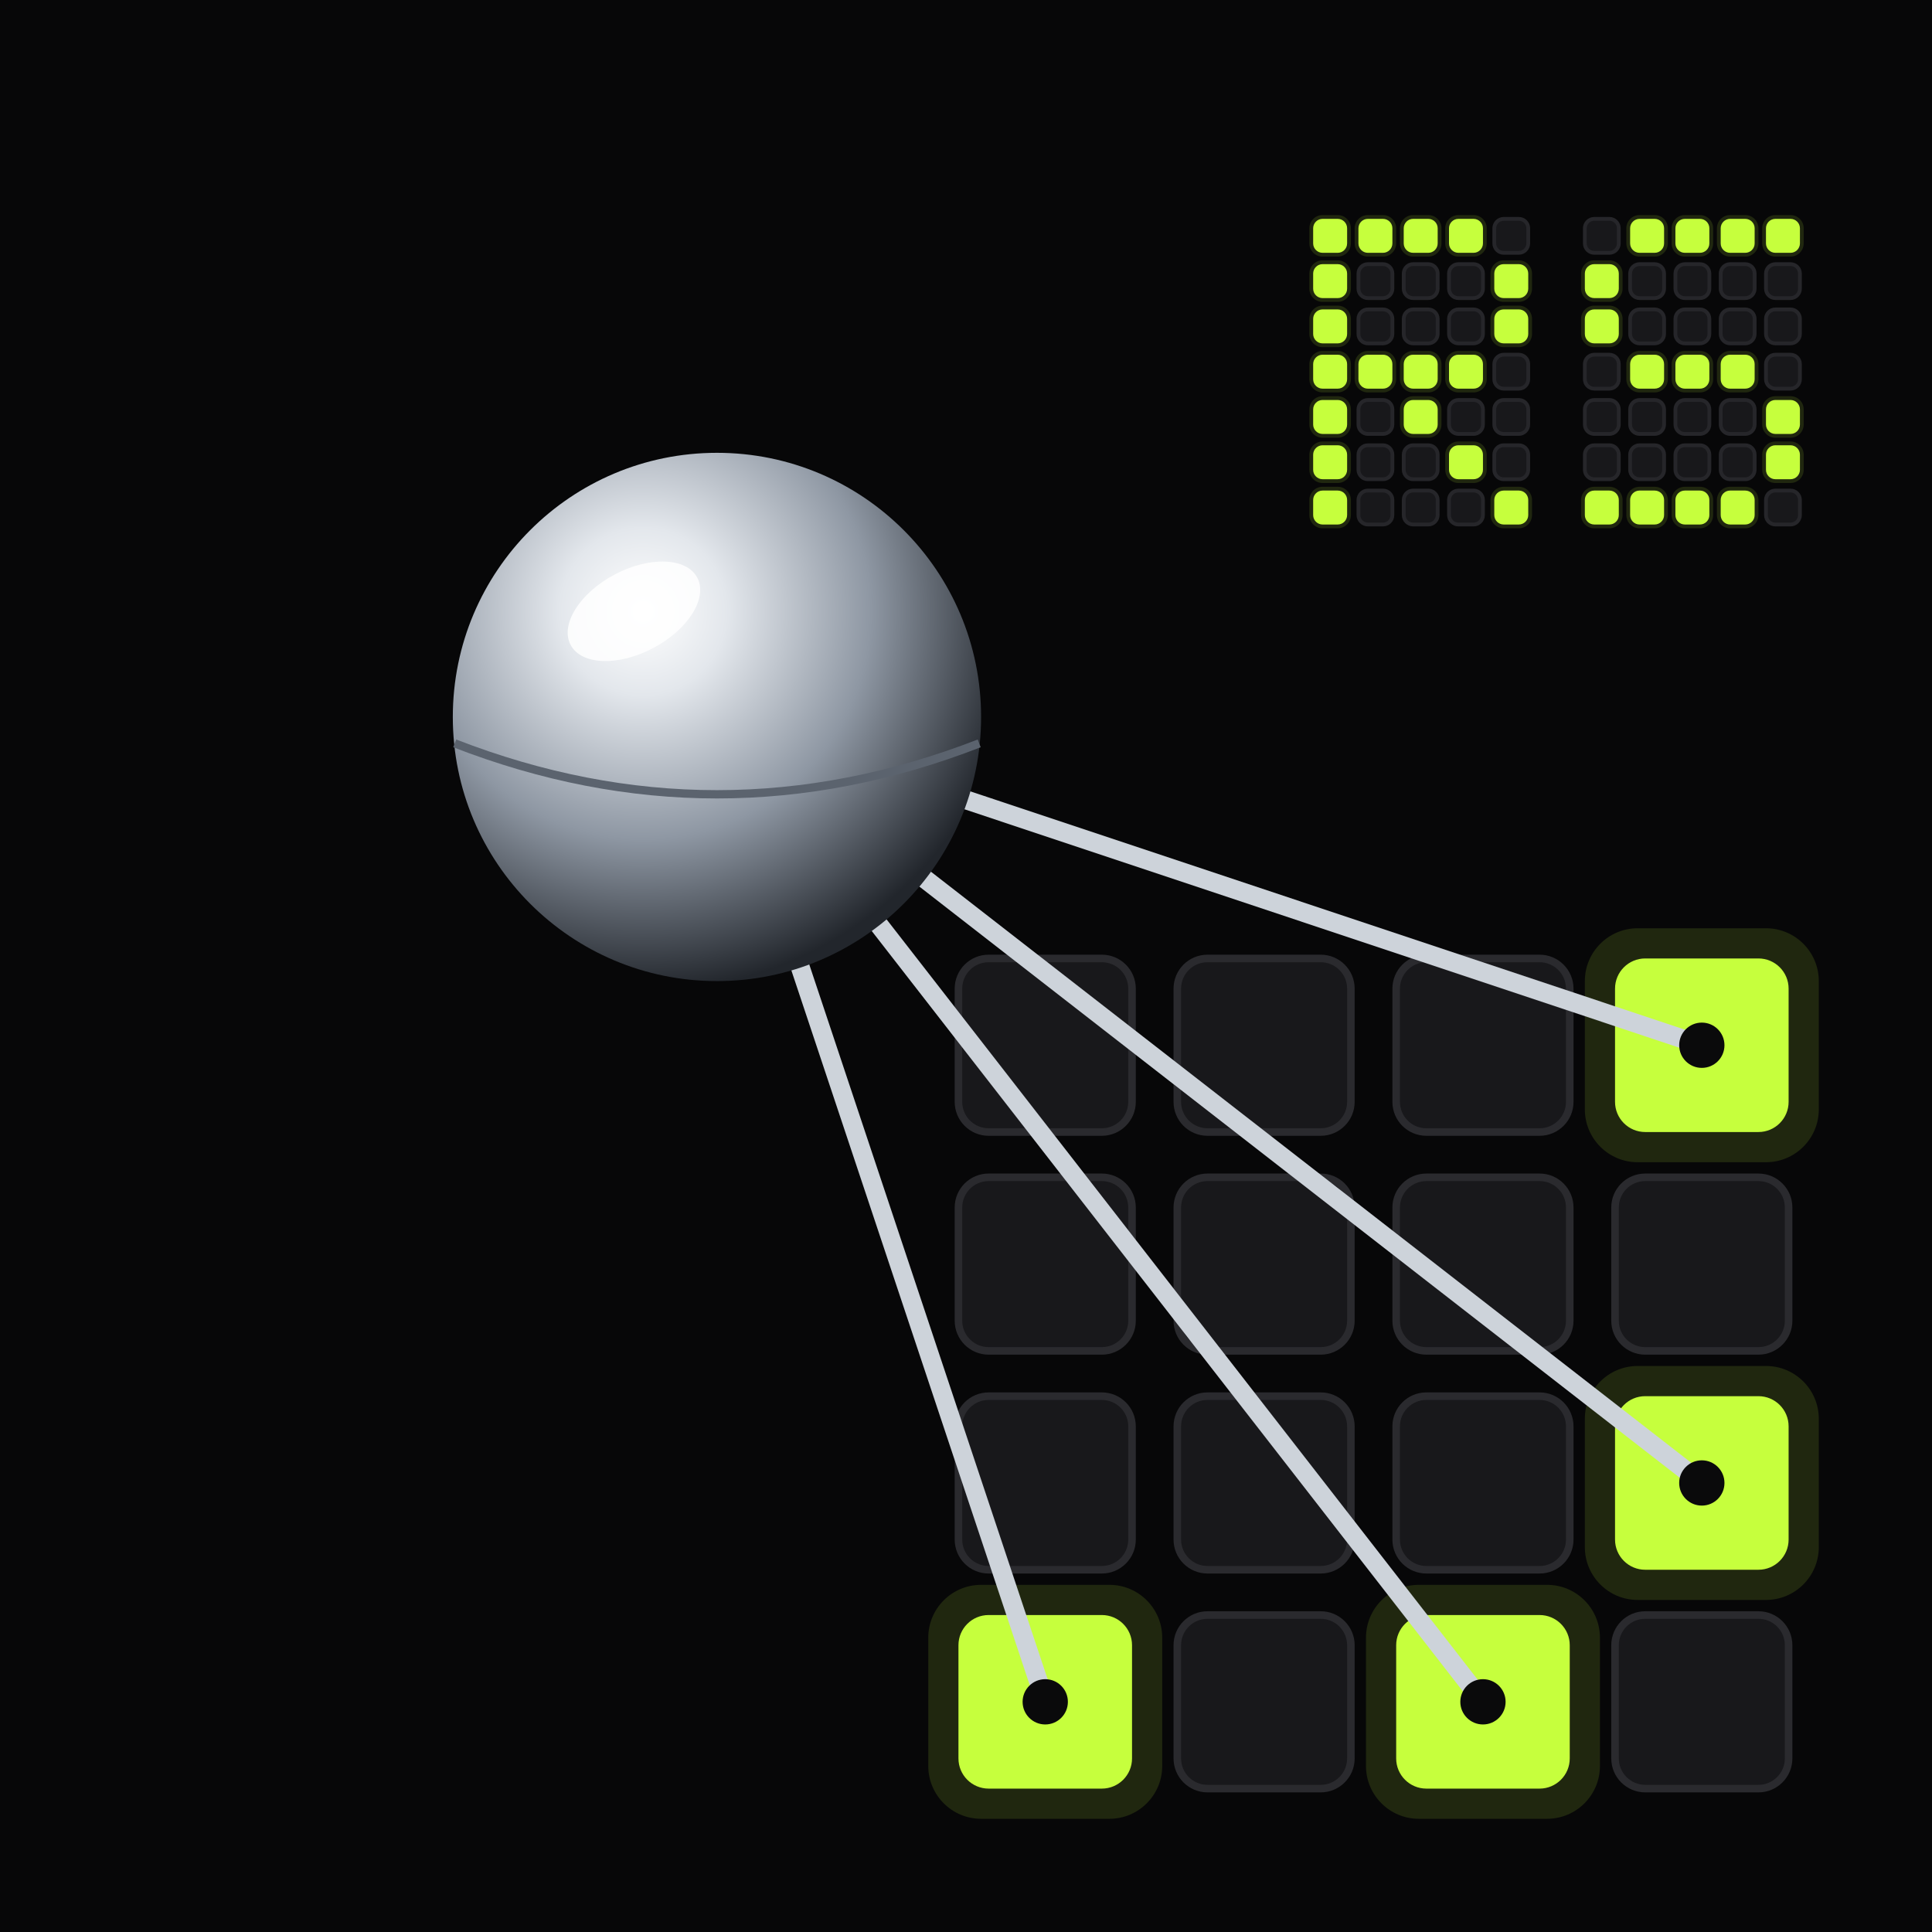
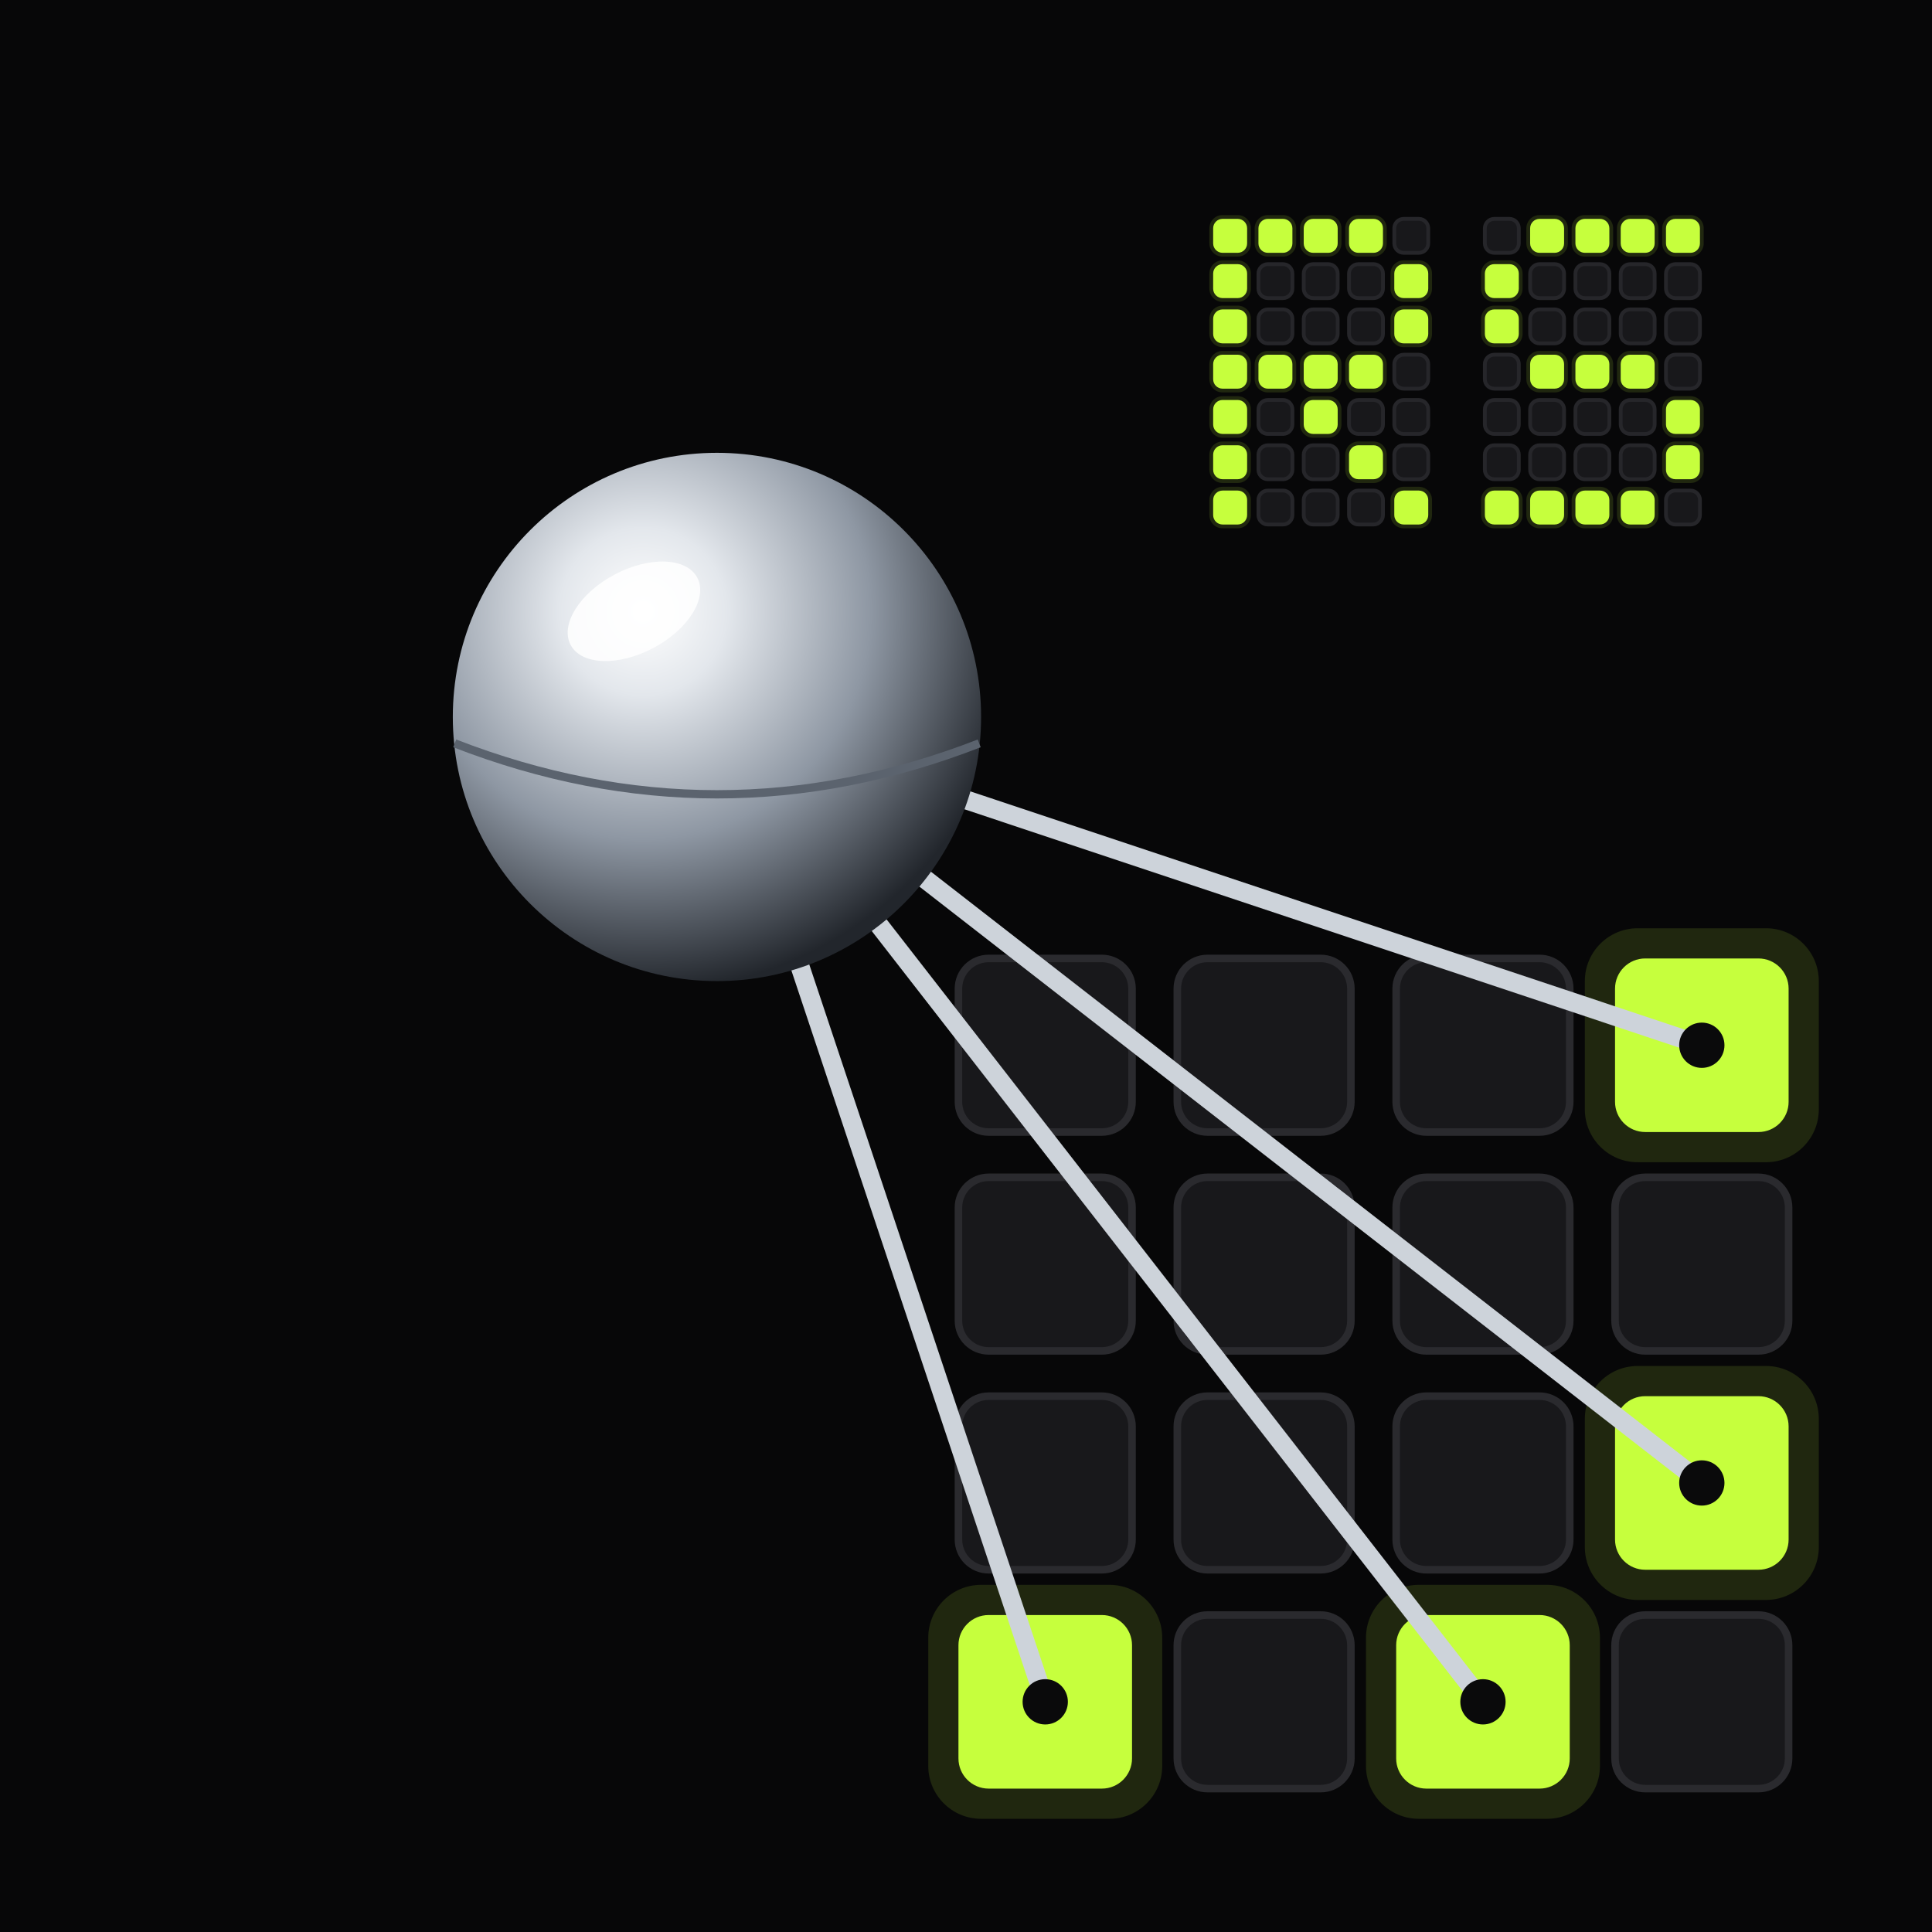
<svg xmlns="http://www.w3.org/2000/svg" width="512" height="512" viewBox="0 0 512 512" role="img" aria-label="Chrome Sputnik whose four antennae land on four lit pads of a step-sequencer grid, with an RS monogram in dot-matrix pads">
  <defs>
    <radialGradient id="sq-chrome" cx="36%" cy="30%" r="72%">
      <stop offset="0" stop-color="#FFFFFF" />
      <stop offset="0.22" stop-color="#E3E7EC" />
      <stop offset="0.6" stop-color="#8E97A3" />
      <stop offset="1" stop-color="#22262C" />
    </radialGradient>
  </defs>
  <rect width="512" height="512" fill="#070708" />
  <g fill="#18181B" stroke="#2A2A2E" stroke-width="2">
    <rect x="254" y="254" width="46" height="46" rx="8" />
    <rect x="312" y="254" width="46" height="46" rx="8" />
    <rect x="370" y="254" width="46" height="46" rx="8" />
    <rect x="254" y="312" width="46" height="46" rx="8" />
    <rect x="312" y="312" width="46" height="46" rx="8" />
    <rect x="370" y="312" width="46" height="46" rx="8" />
    <rect x="428" y="312" width="46" height="46" rx="8" />
    <rect x="254" y="370" width="46" height="46" rx="8" />
    <rect x="312" y="370" width="46" height="46" rx="8" />
    <rect x="370" y="370" width="46" height="46" rx="8" />
    <rect x="312" y="428" width="46" height="46" rx="8" />
    <rect x="428" y="428" width="46" height="46" rx="8" />
  </g>
  <g fill="#C6FF3D" opacity="0.13">
    <rect x="420" y="246" width="62" height="62" rx="14" />
    <rect x="420" y="362" width="62" height="62" rx="14" />
    <rect x="362" y="420" width="62" height="62" rx="14" />
    <rect x="246" y="420" width="62" height="62" rx="14" />
  </g>
  <g fill="#C6FF3D">
    <rect x="428" y="254" width="46" height="46" rx="8" />
    <rect x="428" y="370" width="46" height="46" rx="8" />
    <rect x="370" y="428" width="46" height="46" rx="8" />
    <rect x="254" y="428" width="46" height="46" rx="8" />
  </g>
  <g stroke="#CDD3DA" stroke-linecap="round" stroke-width="5">
    <line x1="256.4" y1="212.1" x2="451" y2="277" />
    <line x1="245.2" y1="233" x2="451" y2="393" />
    <line x1="233" y1="245.2" x2="393" y2="451" />
    <line x1="212.1" y1="256.4" x2="277" y2="451" />
  </g>
  <g fill="#0A0A0B">
    <circle cx="451" cy="277" r="6" />
    <circle cx="451" cy="393" r="6" />
    <circle cx="393" cy="451" r="6" />
    <circle cx="277" cy="451" r="6" />
  </g>
  <circle cx="190" cy="190" r="70" fill="url(#sq-chrome)" />
  <path d="M120.5,197 Q190,224 259.5,197" fill="none" stroke="#5B636E" stroke-width="2.2" />
  <ellipse cx="168" cy="162" rx="19" ry="11" fill="#FFFFFF" opacity="0.85" transform="rotate(-28 168 162)" />
-   <g aria-hidden="true">
+   <g aria-hidden="true" transform="translate(-26.5 0)">
    <g fill="#18181B" stroke="#26262A" stroke-width="1">
      <rect x="396" y="58" width="9" height="9" rx="2.5" />
      <rect x="360" y="70" width="9" height="9" rx="2.5" />
      <rect x="372" y="70" width="9" height="9" rx="2.5" />
      <rect x="384" y="70" width="9" height="9" rx="2.5" />
      <rect x="360" y="82" width="9" height="9" rx="2.5" />
      <rect x="372" y="82" width="9" height="9" rx="2.5" />
      <rect x="384" y="82" width="9" height="9" rx="2.5" />
      <rect x="396" y="94" width="9" height="9" rx="2.5" />
      <rect x="360" y="106" width="9" height="9" rx="2.5" />
      <rect x="384" y="106" width="9" height="9" rx="2.5" />
      <rect x="396" y="106" width="9" height="9" rx="2.5" />
      <rect x="360" y="118" width="9" height="9" rx="2.5" />
      <rect x="372" y="118" width="9" height="9" rx="2.5" />
      <rect x="396" y="118" width="9" height="9" rx="2.5" />
      <rect x="360" y="130" width="9" height="9" rx="2.5" />
      <rect x="372" y="130" width="9" height="9" rx="2.5" />
      <rect x="384" y="130" width="9" height="9" rx="2.5" />
      <rect x="420" y="58" width="9" height="9" rx="2.5" />
      <rect x="432" y="70" width="9" height="9" rx="2.5" />
      <rect x="444" y="70" width="9" height="9" rx="2.5" />
      <rect x="456" y="70" width="9" height="9" rx="2.5" />
      <rect x="468" y="70" width="9" height="9" rx="2.5" />
      <rect x="432" y="82" width="9" height="9" rx="2.5" />
      <rect x="444" y="82" width="9" height="9" rx="2.5" />
      <rect x="456" y="82" width="9" height="9" rx="2.5" />
      <rect x="468" y="82" width="9" height="9" rx="2.5" />
      <rect x="420" y="94" width="9" height="9" rx="2.5" />
      <rect x="468" y="94" width="9" height="9" rx="2.5" />
      <rect x="420" y="106" width="9" height="9" rx="2.5" />
      <rect x="432" y="106" width="9" height="9" rx="2.5" />
      <rect x="444" y="106" width="9" height="9" rx="2.5" />
      <rect x="456" y="106" width="9" height="9" rx="2.5" />
      <rect x="420" y="118" width="9" height="9" rx="2.5" />
      <rect x="432" y="118" width="9" height="9" rx="2.5" />
      <rect x="444" y="118" width="9" height="9" rx="2.5" />
      <rect x="456" y="118" width="9" height="9" rx="2.5" />
      <rect x="468" y="130" width="9" height="9" rx="2.5" />
    </g>
    <g fill="#C6FF3D" opacity="0.13">
      <rect x="347" y="57" width="11" height="11" rx="3.5" />
      <rect x="359" y="57" width="11" height="11" rx="3.5" />
      <rect x="371" y="57" width="11" height="11" rx="3.5" />
      <rect x="383" y="57" width="11" height="11" rx="3.5" />
      <rect x="347" y="69" width="11" height="11" rx="3.5" />
      <rect x="395" y="69" width="11" height="11" rx="3.5" />
      <rect x="347" y="81" width="11" height="11" rx="3.5" />
      <rect x="395" y="81" width="11" height="11" rx="3.5" />
      <rect x="347" y="93" width="11" height="11" rx="3.5" />
      <rect x="359" y="93" width="11" height="11" rx="3.5" />
      <rect x="371" y="93" width="11" height="11" rx="3.5" />
      <rect x="383" y="93" width="11" height="11" rx="3.5" />
      <rect x="347" y="105" width="11" height="11" rx="3.5" />
      <rect x="371" y="105" width="11" height="11" rx="3.5" />
      <rect x="347" y="117" width="11" height="11" rx="3.5" />
      <rect x="383" y="117" width="11" height="11" rx="3.5" />
      <rect x="347" y="129" width="11" height="11" rx="3.5" />
      <rect x="395" y="129" width="11" height="11" rx="3.5" />
      <rect x="431" y="57" width="11" height="11" rx="3.5" />
      <rect x="443" y="57" width="11" height="11" rx="3.5" />
      <rect x="455" y="57" width="11" height="11" rx="3.5" />
      <rect x="467" y="57" width="11" height="11" rx="3.5" />
      <rect x="419" y="69" width="11" height="11" rx="3.5" />
      <rect x="419" y="81" width="11" height="11" rx="3.5" />
      <rect x="431" y="93" width="11" height="11" rx="3.5" />
      <rect x="443" y="93" width="11" height="11" rx="3.5" />
      <rect x="455" y="93" width="11" height="11" rx="3.5" />
      <rect x="467" y="105" width="11" height="11" rx="3.5" />
      <rect x="467" y="117" width="11" height="11" rx="3.5" />
      <rect x="419" y="129" width="11" height="11" rx="3.5" />
      <rect x="431" y="129" width="11" height="11" rx="3.5" />
      <rect x="443" y="129" width="11" height="11" rx="3.5" />
      <rect x="455" y="129" width="11" height="11" rx="3.5" />
    </g>
    <g fill="#C6FF3D">
      <rect x="348" y="58" width="9" height="9" rx="2.5" />
      <rect x="360" y="58" width="9" height="9" rx="2.5" />
      <rect x="372" y="58" width="9" height="9" rx="2.5" />
      <rect x="384" y="58" width="9" height="9" rx="2.5" />
      <rect x="348" y="70" width="9" height="9" rx="2.5" />
      <rect x="396" y="70" width="9" height="9" rx="2.5" />
      <rect x="348" y="82" width="9" height="9" rx="2.5" />
      <rect x="396" y="82" width="9" height="9" rx="2.5" />
      <rect x="348" y="94" width="9" height="9" rx="2.5" />
      <rect x="360" y="94" width="9" height="9" rx="2.5" />
      <rect x="372" y="94" width="9" height="9" rx="2.5" />
      <rect x="384" y="94" width="9" height="9" rx="2.5" />
      <rect x="348" y="106" width="9" height="9" rx="2.5" />
      <rect x="372" y="106" width="9" height="9" rx="2.5" />
      <rect x="348" y="118" width="9" height="9" rx="2.5" />
      <rect x="384" y="118" width="9" height="9" rx="2.5" />
      <rect x="348" y="130" width="9" height="9" rx="2.5" />
      <rect x="396" y="130" width="9" height="9" rx="2.5" />
      <rect x="432" y="58" width="9" height="9" rx="2.5" />
      <rect x="444" y="58" width="9" height="9" rx="2.5" />
      <rect x="456" y="58" width="9" height="9" rx="2.5" />
      <rect x="468" y="58" width="9" height="9" rx="2.5" />
      <rect x="420" y="70" width="9" height="9" rx="2.5" />
      <rect x="420" y="82" width="9" height="9" rx="2.5" />
      <rect x="432" y="94" width="9" height="9" rx="2.5" />
      <rect x="444" y="94" width="9" height="9" rx="2.5" />
      <rect x="456" y="94" width="9" height="9" rx="2.5" />
      <rect x="468" y="106" width="9" height="9" rx="2.5" />
      <rect x="468" y="118" width="9" height="9" rx="2.5" />
      <rect x="420" y="130" width="9" height="9" rx="2.5" />
      <rect x="432" y="130" width="9" height="9" rx="2.5" />
      <rect x="444" y="130" width="9" height="9" rx="2.5" />
      <rect x="456" y="130" width="9" height="9" rx="2.5" />
    </g>
  </g>
</svg>
